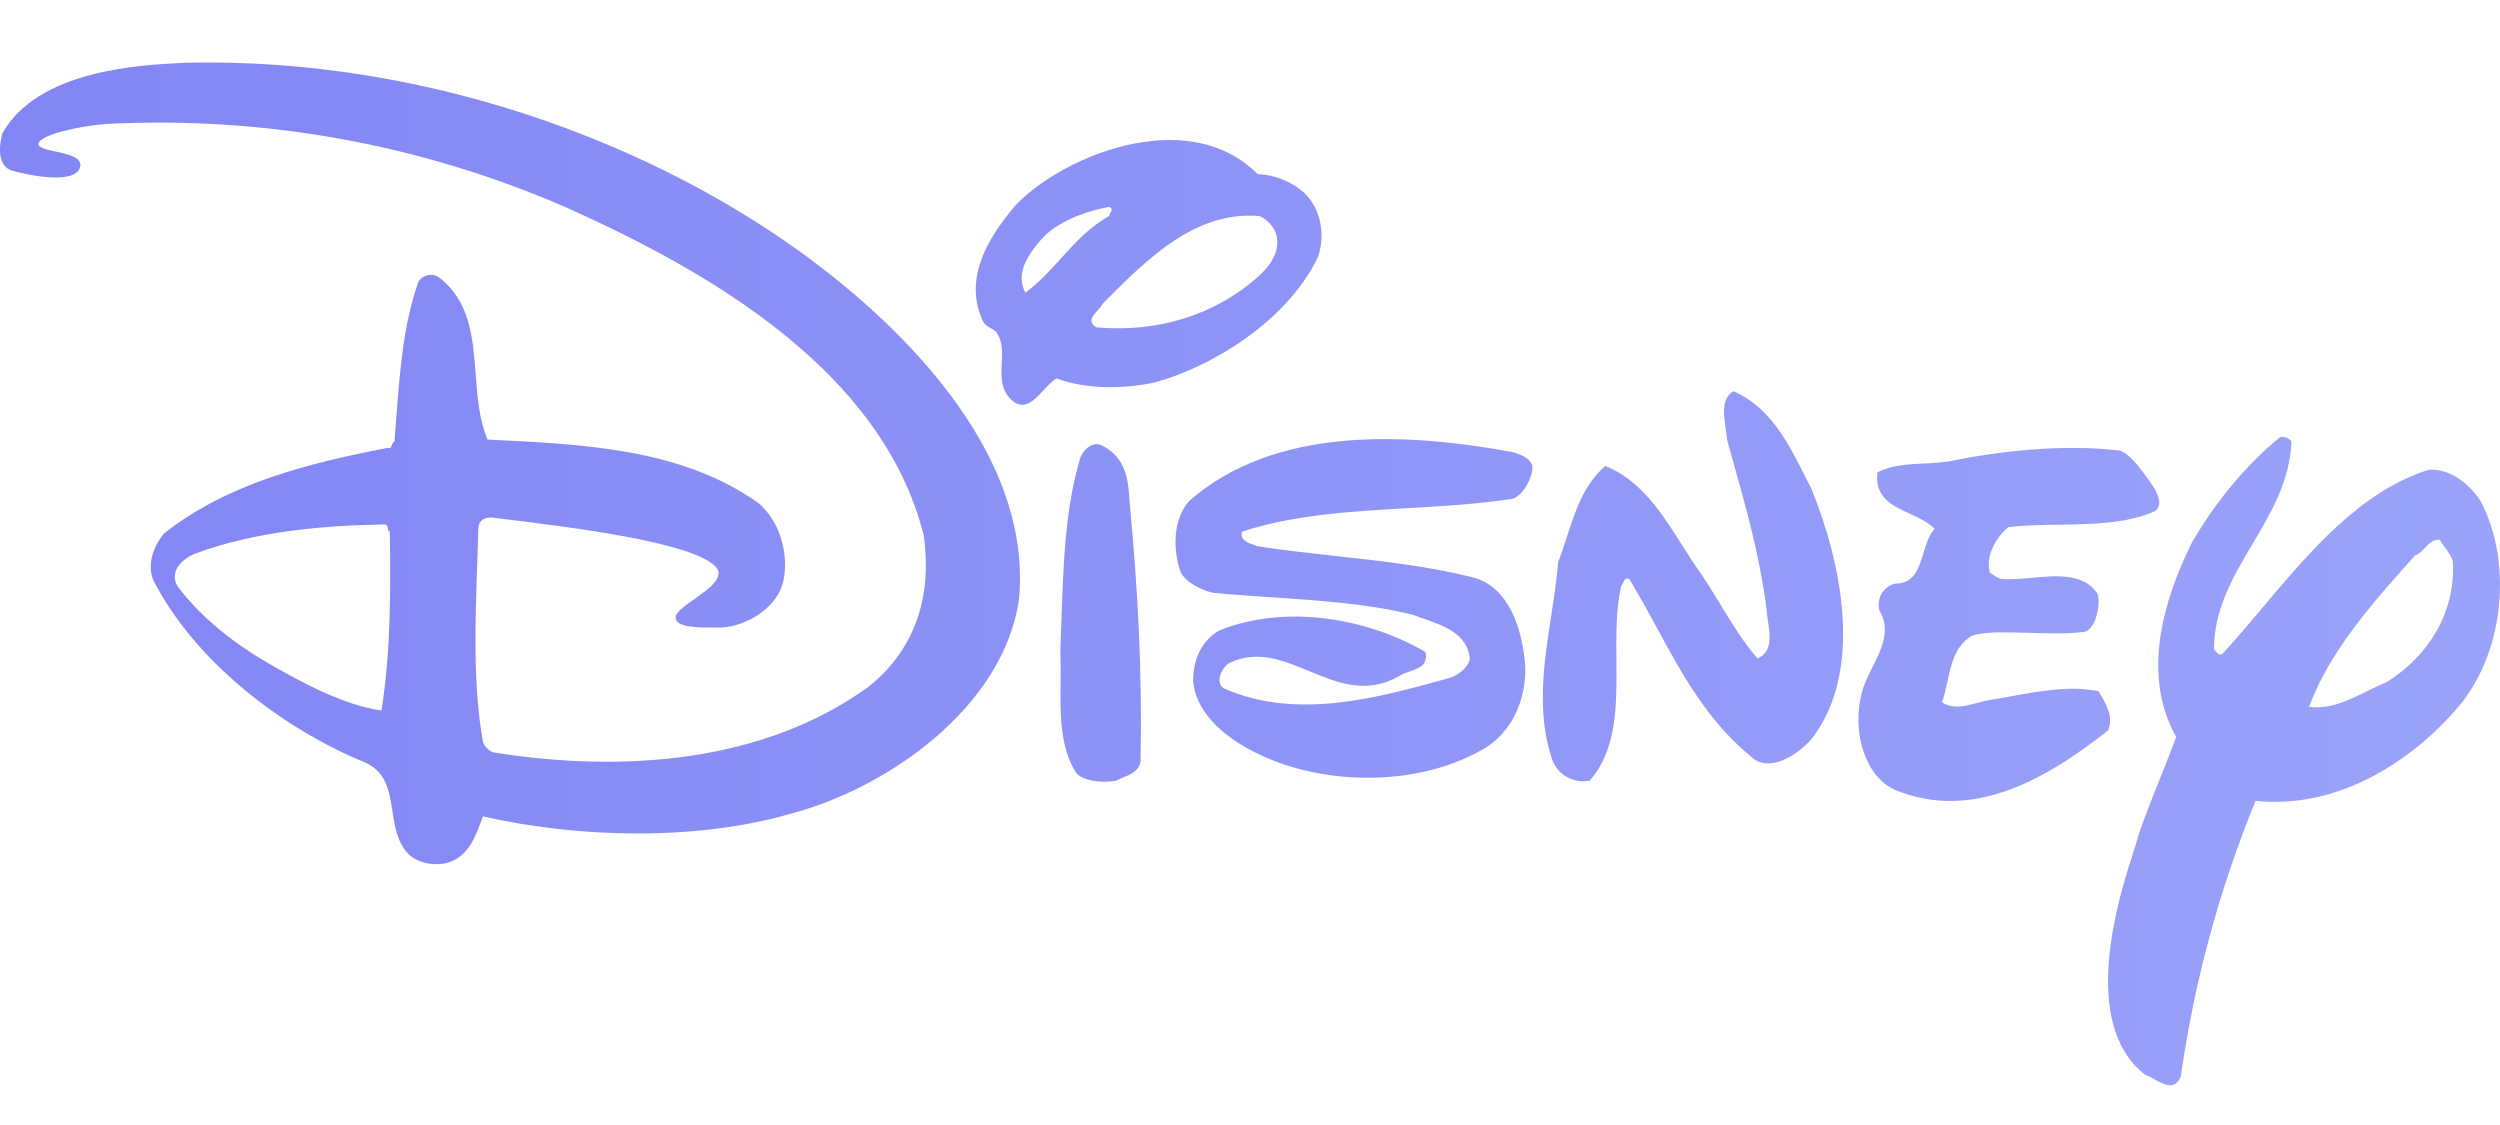
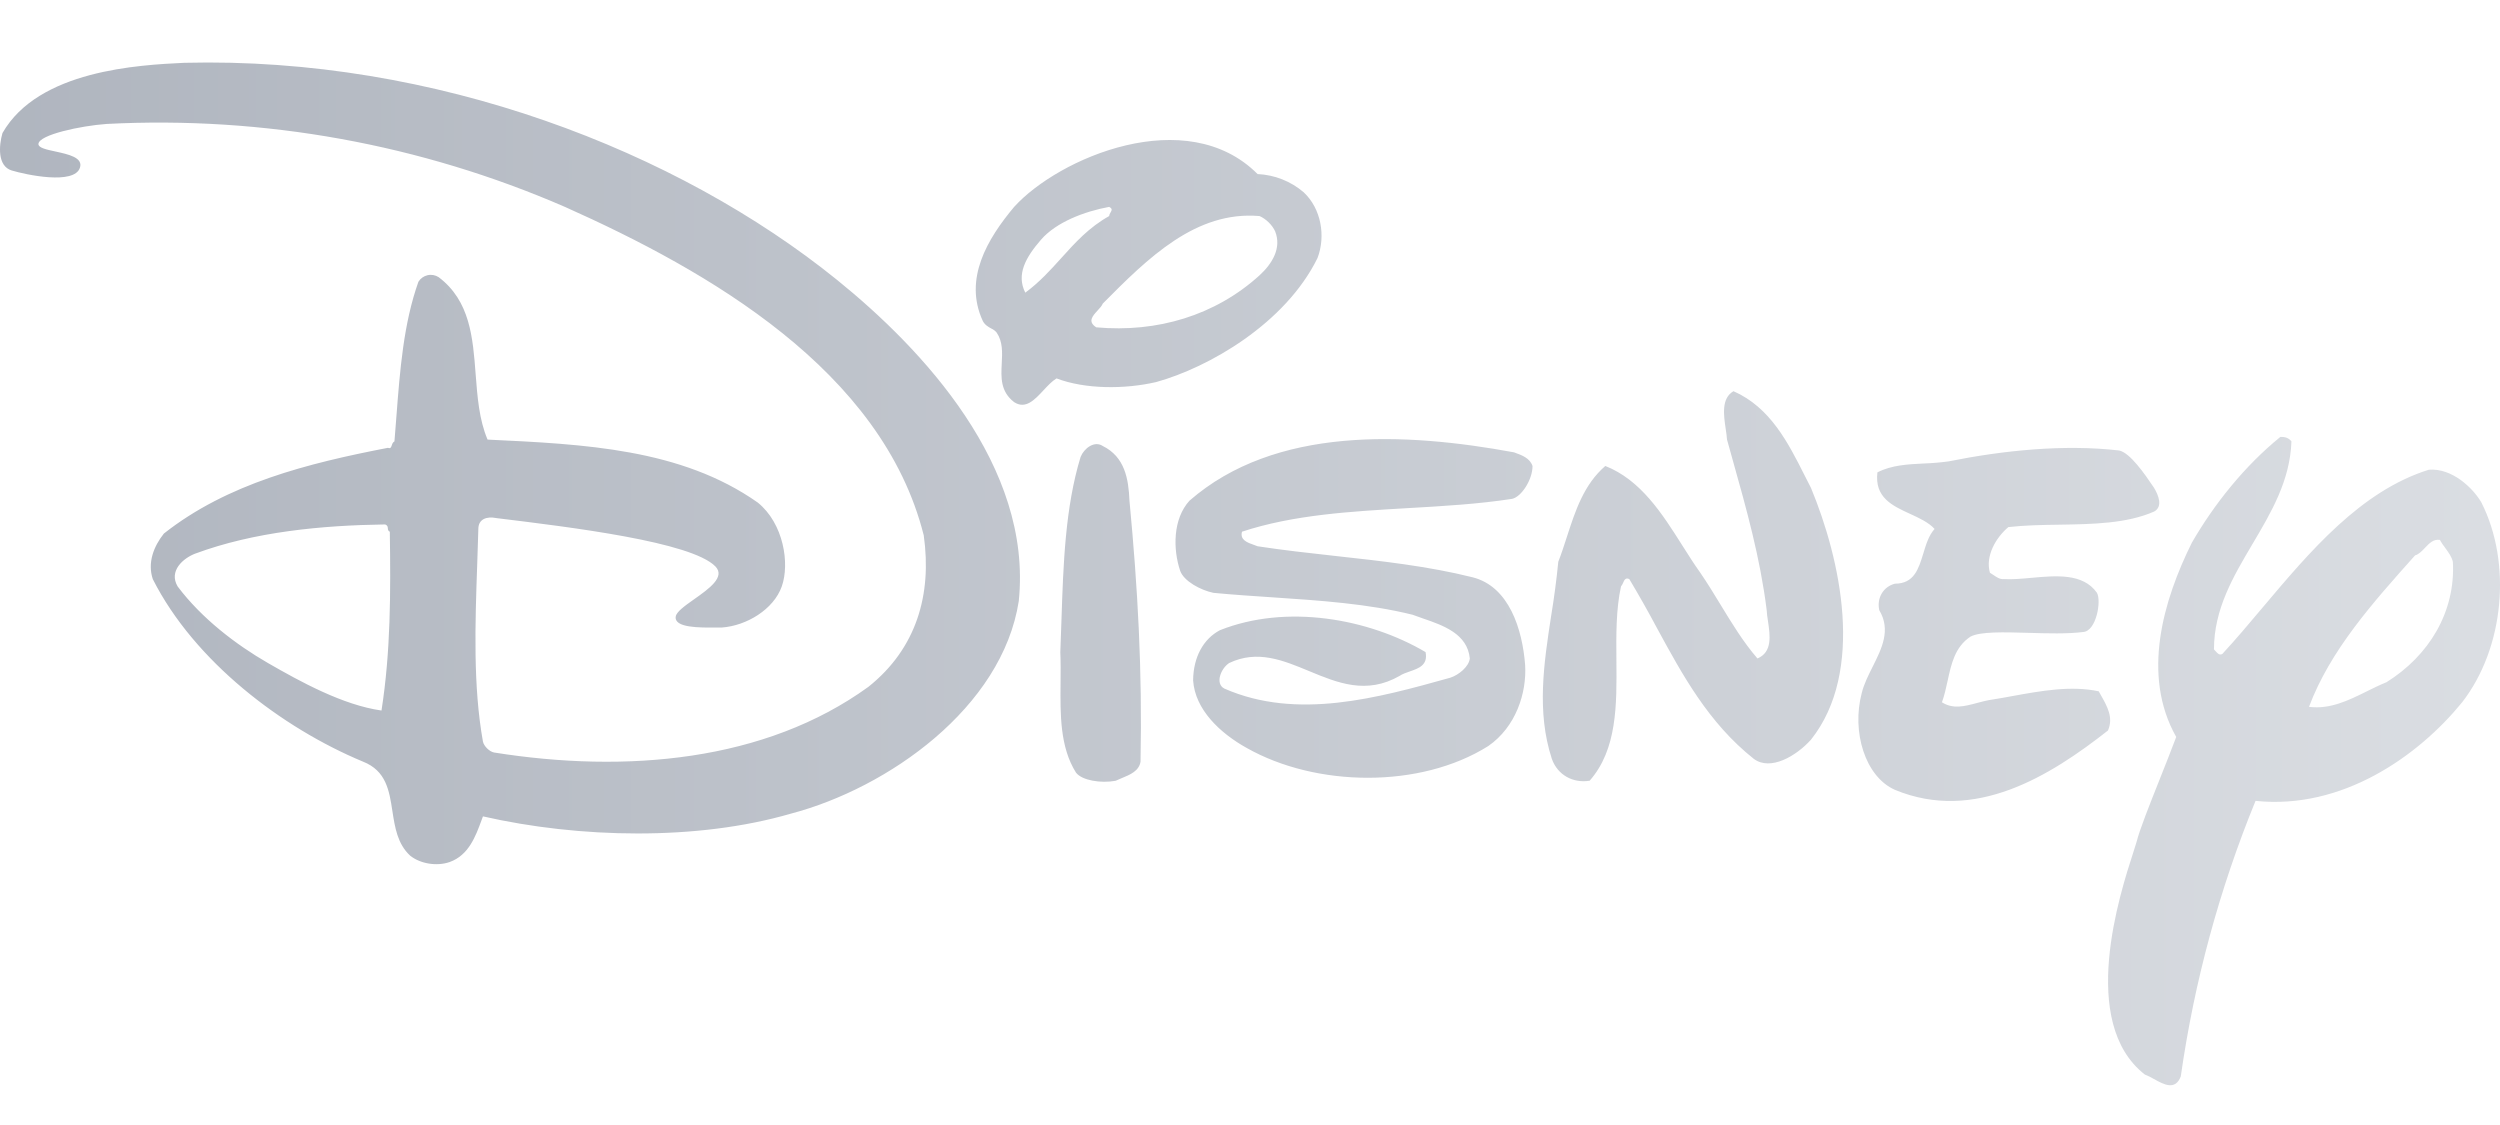
<svg xmlns="http://www.w3.org/2000/svg" width="80" height="36" fill="none">
  <path fill="url(#a)" fill-opacity=".8" fill-rule="evenodd" d="M26.787 8.958c2.724 2.202 6.257 5.955 5.814 10.276-.531 3.416-4.19 5.985-7.29 6.802-3.01.876-6.787.788-9.857.088l-.04.11c-.195.531-.415 1.131-1.022 1.35-.413.145-.944.058-1.269-.205-.404-.374-.486-.903-.566-1.422-.1-.654-.198-1.292-.939-1.584-2.597-1.08-5.4-3.212-6.728-5.84-.177-.525.029-1.05.354-1.459 2.036-1.605 4.603-2.247 7.171-2.744.084.033.1-.018.122-.08.015-.046.033-.099.085-.124.022-.262.042-.524.062-.786.114-1.493.228-2.982.705-4.323a.464.464 0 0 1 .65-.146c1.003.758 1.093 1.93 1.182 3.107.056.726.111 1.454.381 2.089 3.099.146 6.198.292 8.647 2.015.827.67 1.028 1.953.767 2.686-.26.731-1.121 1.255-1.918 1.313h-.165c-.55.005-1.364.012-1.31-.35.022-.154.293-.346.589-.555.474-.335 1.01-.714.68-1.051-.769-.785-4.6-1.252-6.992-1.544l-.027-.004c-.295-.058-.566.03-.566.35-.01.37-.023.746-.036 1.127-.067 1.9-.136 3.9.183 5.676.03.146.207.322.355.35 4.22.672 8.676.292 11.981-2.102 1.535-1.225 2.037-2.949 1.77-4.846-1.327-5.284-6.905-8.467-11.479-10.51A32.589 32.589 0 0 0 3.414 3.966c-.841.06-2.174.348-2.184.642-.004.122.254.178.544.24.412.09.89.192.784.519-.182.557-1.726.226-2.184.088-.457-.14-.413-.789-.295-1.197C1.23 2.243 4.442 2.08 5.893 2.01c8.027-.205 15.789 2.819 20.894 6.948ZM40.243 5.57c.544.025 1.064.23 1.476.584.56.525.708 1.401.442 2.102-1.032 2.102-3.487 3.506-5.164 3.97-1.004.233-2.272.233-3.187-.117-.144.085-.28.232-.417.379-.286.307-.575.619-.941.38-.442-.341-.419-.79-.396-1.239.018-.346.036-.691-.161-.984a.47.47 0 0 0-.175-.133c-.096-.053-.203-.111-.271-.242-.62-1.343.147-2.627 1.003-3.649 1.426-1.574 5.519-3.328 7.791-1.051Zm-4.749 1.05c-.797.147-1.697.49-2.183 1.052-.487.562-.797 1.11-.502 1.693.453-.333.804-.721 1.152-1.107.446-.495.887-.984 1.534-1.345 0-.041.022-.08.043-.115.037-.064.07-.12-.044-.177Zm-.206 3.096c1.446-1.46 2.98-2.978 5.017-2.802.205.087.413.291.502.495.206.526-.089 1.022-.502 1.402-1.417 1.285-3.276 1.839-5.224 1.664-.287-.183-.118-.365.041-.538.07-.076.139-.15.166-.221Zm22.663 5.896c.944 2.277 1.74 5.868 0 8.058-.472.525-1.298 1.01-1.83.613-1.45-1.152-2.277-2.675-3.105-4.198a36.164 36.164 0 0 0-.878-1.554c-.12-.059-.159.029-.199.119a.38.38 0 0 1-.067.115c-.161.734-.154 1.55-.147 2.366.013 1.424.025 2.85-.856 3.852-.531.087-1.028-.183-1.21-.7-.493-1.506-.255-3.058-.02-4.59a25.9 25.9 0 0 0 .226-1.716c.103-.263.191-.537.28-.812.268-.825.539-1.662 1.225-2.254 1.139.45 1.82 1.527 2.465 2.545.19.301.379.598.574.871.227.33.437.676.648 1.022.366.602.732 1.203 1.182 1.722.483-.205.404-.737.337-1.19-.02-.129-.038-.25-.042-.357-.208-1.671-.645-3.229-1.09-4.813l-.18-.646c-.006-.1-.023-.215-.041-.337-.066-.446-.145-.981.248-1.21 1.18.518 1.753 1.656 2.28 2.702.067.133.133.264.2.392Zm-9.56.35c.295-.065.65-.612.65-1.05-.087-.254-.337-.344-.566-.427l-.026-.01c-3.482-.642-7.643-.846-10.387 1.548-.531.584-.531 1.547-.295 2.248.122.328.649.613 1.062.7.625.06 1.254.101 1.882.143 1.538.103 3.068.205 4.492.558.103.04.215.078.331.118.648.223 1.424.49 1.5 1.282-.03.263-.355.526-.62.613l-.023.007c-2.296.64-4.884 1.362-7.208.344-.31-.154-.118-.643.148-.818.903-.432 1.724-.09 2.559.256.911.378 1.837.763 2.9.153.088-.06.204-.1.32-.14.29-.1.591-.203.508-.62-1.83-1.079-4.457-1.546-6.582-.7-.53.28-.85.864-.856 1.606.06.934.866 1.69 1.712 2.16 2.214 1.255 5.549 1.313 7.732-.059.886-.613 1.235-1.7 1.18-2.598-.088-1.138-.512-2.509-1.682-2.803-1.413-.354-2.899-.518-4.38-.681-.838-.093-1.675-.185-2.496-.311-.037-.016-.078-.03-.122-.045-.205-.072-.453-.158-.38-.422 1.643-.542 3.479-.648 5.31-.754 1.129-.065 2.256-.13 3.336-.297Zm-12.248.06c.265 2.803.413 5.402.354 8.35-.047.3-.333.418-.597.526-.07.029-.138.057-.2.087-.472.088-1.082-.012-1.269-.262-.513-.818-.503-1.851-.493-2.875.003-.33.006-.659-.008-.979.014-.34.026-.685.037-1.032.058-1.77.119-3.605.612-5.215.113-.28.443-.526.708-.351.708.35.826 1.051.856 1.752Zm32.787.349c.29-.158.142-.523 0-.76-.295-.437-.767-1.126-1.12-1.196-1.772-.204-3.72 0-5.46.35a7.687 7.687 0 0 1-.778.066c-.523.026-1.041.051-1.495.285-.096.805.48 1.069 1.046 1.328.297.136.59.271.784.482-.186.205-.274.497-.361.785-.15.49-.294.967-.908.967-.354.088-.59.438-.502.847.38.633.082 1.225-.213 1.814-.14.28-.281.56-.348.842-.325 1.226.103 2.669 1.063 3.094 2.556 1.058 4.956-.438 6.816-1.898.183-.411-.025-.777-.218-1.118l-.077-.137c-.884-.19-1.847-.014-2.762.152-.214.04-.425.078-.632.11-.175.024-.343.07-.507.113-.394.105-.76.203-1.116-.024.079-.216.129-.448.18-.678.118-.55.237-1.096.735-1.424.315-.164 1.058-.143 1.852-.12.61.018 1.25.037 1.75-.027.421-.022.593-.995.442-1.256-.445-.628-1.3-.55-2.096-.477-.314.028-.618.056-.885.04-.122.012-.227-.06-.335-.134-.036-.024-.072-.049-.108-.07-.148-.526.177-1.11.59-1.46.524-.06 1.078-.069 1.634-.077 1.074-.018 2.154-.035 3.03-.42ZM6.246 17.716c1.89-.7 4.043-.905 6.08-.934.078.03.081.078.085.124.003.041.007.082.063.11.029 1.955.029 3.823-.266 5.721-1.24-.175-2.602-.927-3.63-1.518-1.028-.592-2.125-1.43-2.893-2.452-.295-.497.178-.905.561-1.051Zm67.08-3.59c-.043 1.25-.645 2.267-1.245 3.28-.618 1.045-1.234 2.086-1.234 3.375a.92.92 0 0 1 .052.056c.064.073.12.137.214.091.43-.464.858-.973 1.295-1.492 1.516-1.798 3.14-3.726 5.316-4.405.738-.058 1.406.576 1.682 1.051.974 1.927.739 4.642-.619 6.393-1.401 1.72-3.837 3.445-6.61 3.153a37.128 37.128 0 0 0-2.392 8.817c-.177.461-.54.26-.858.084a1.872 1.872 0 0 0-.292-.143c-2.135-1.669-.797-5.794-.371-7.105.05-.156.088-.273.106-.34.104-.406.407-1.166.734-1.988.18-.454.369-.927.535-1.37-1.121-1.984-.413-4.378.501-6.218.708-1.226 1.683-2.452 2.834-3.386.146 0 .264.03.353.146ZM77.6 17.53c.136-.143.272-.287.478-.253.046.09.11.176.174.263.1.138.203.277.24.438.088 1.606-.768 3.007-2.125 3.853-.21.085-.42.188-.629.292-.584.289-1.177.582-1.85.496.678-1.808 2.034-3.325 3.39-4.842l.004-.004c.123-.036.22-.14.318-.243Z" clip-rule="evenodd" />
  <defs>
    <linearGradient id="a" x1="0" x2="80" y1="18.364" y2="18.364" gradientUnits="userSpaceOnUse">
-       <stop stop-color="#6366F1" />
-       <stop offset="1" stop-color="#818CF8" />
+       <stop stop-color="#9CA3AF" />
+       <stop offset="1" stop-color="#D1D5DB" />
    </linearGradient>
  </defs>
</svg>
